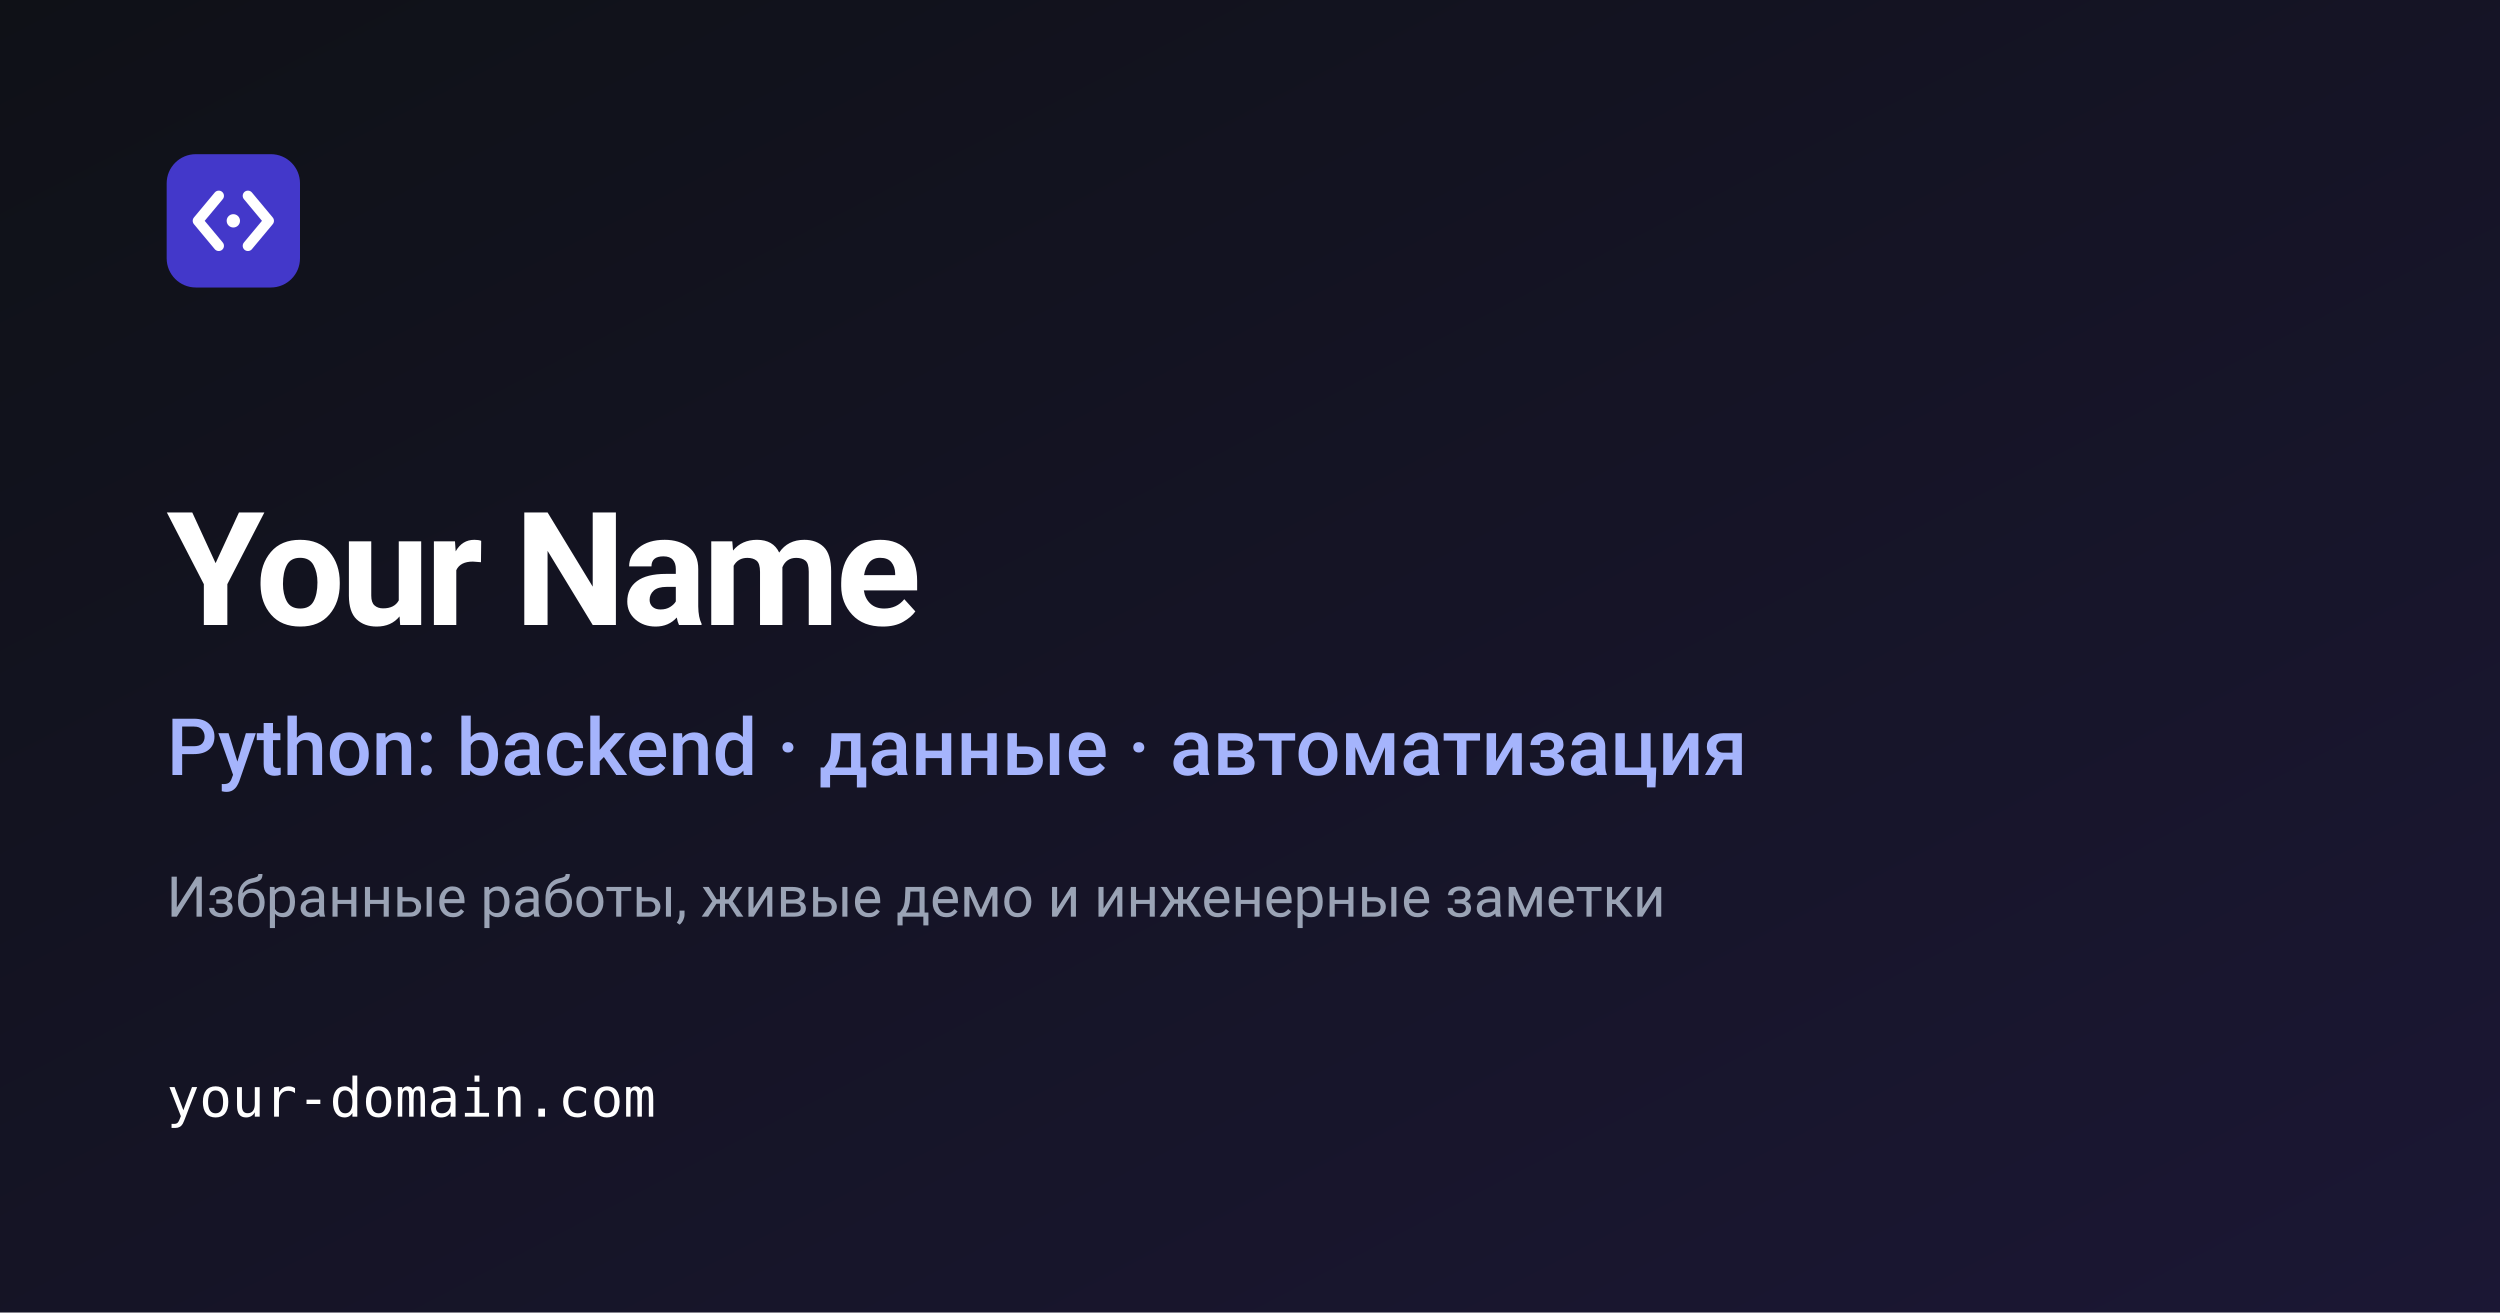
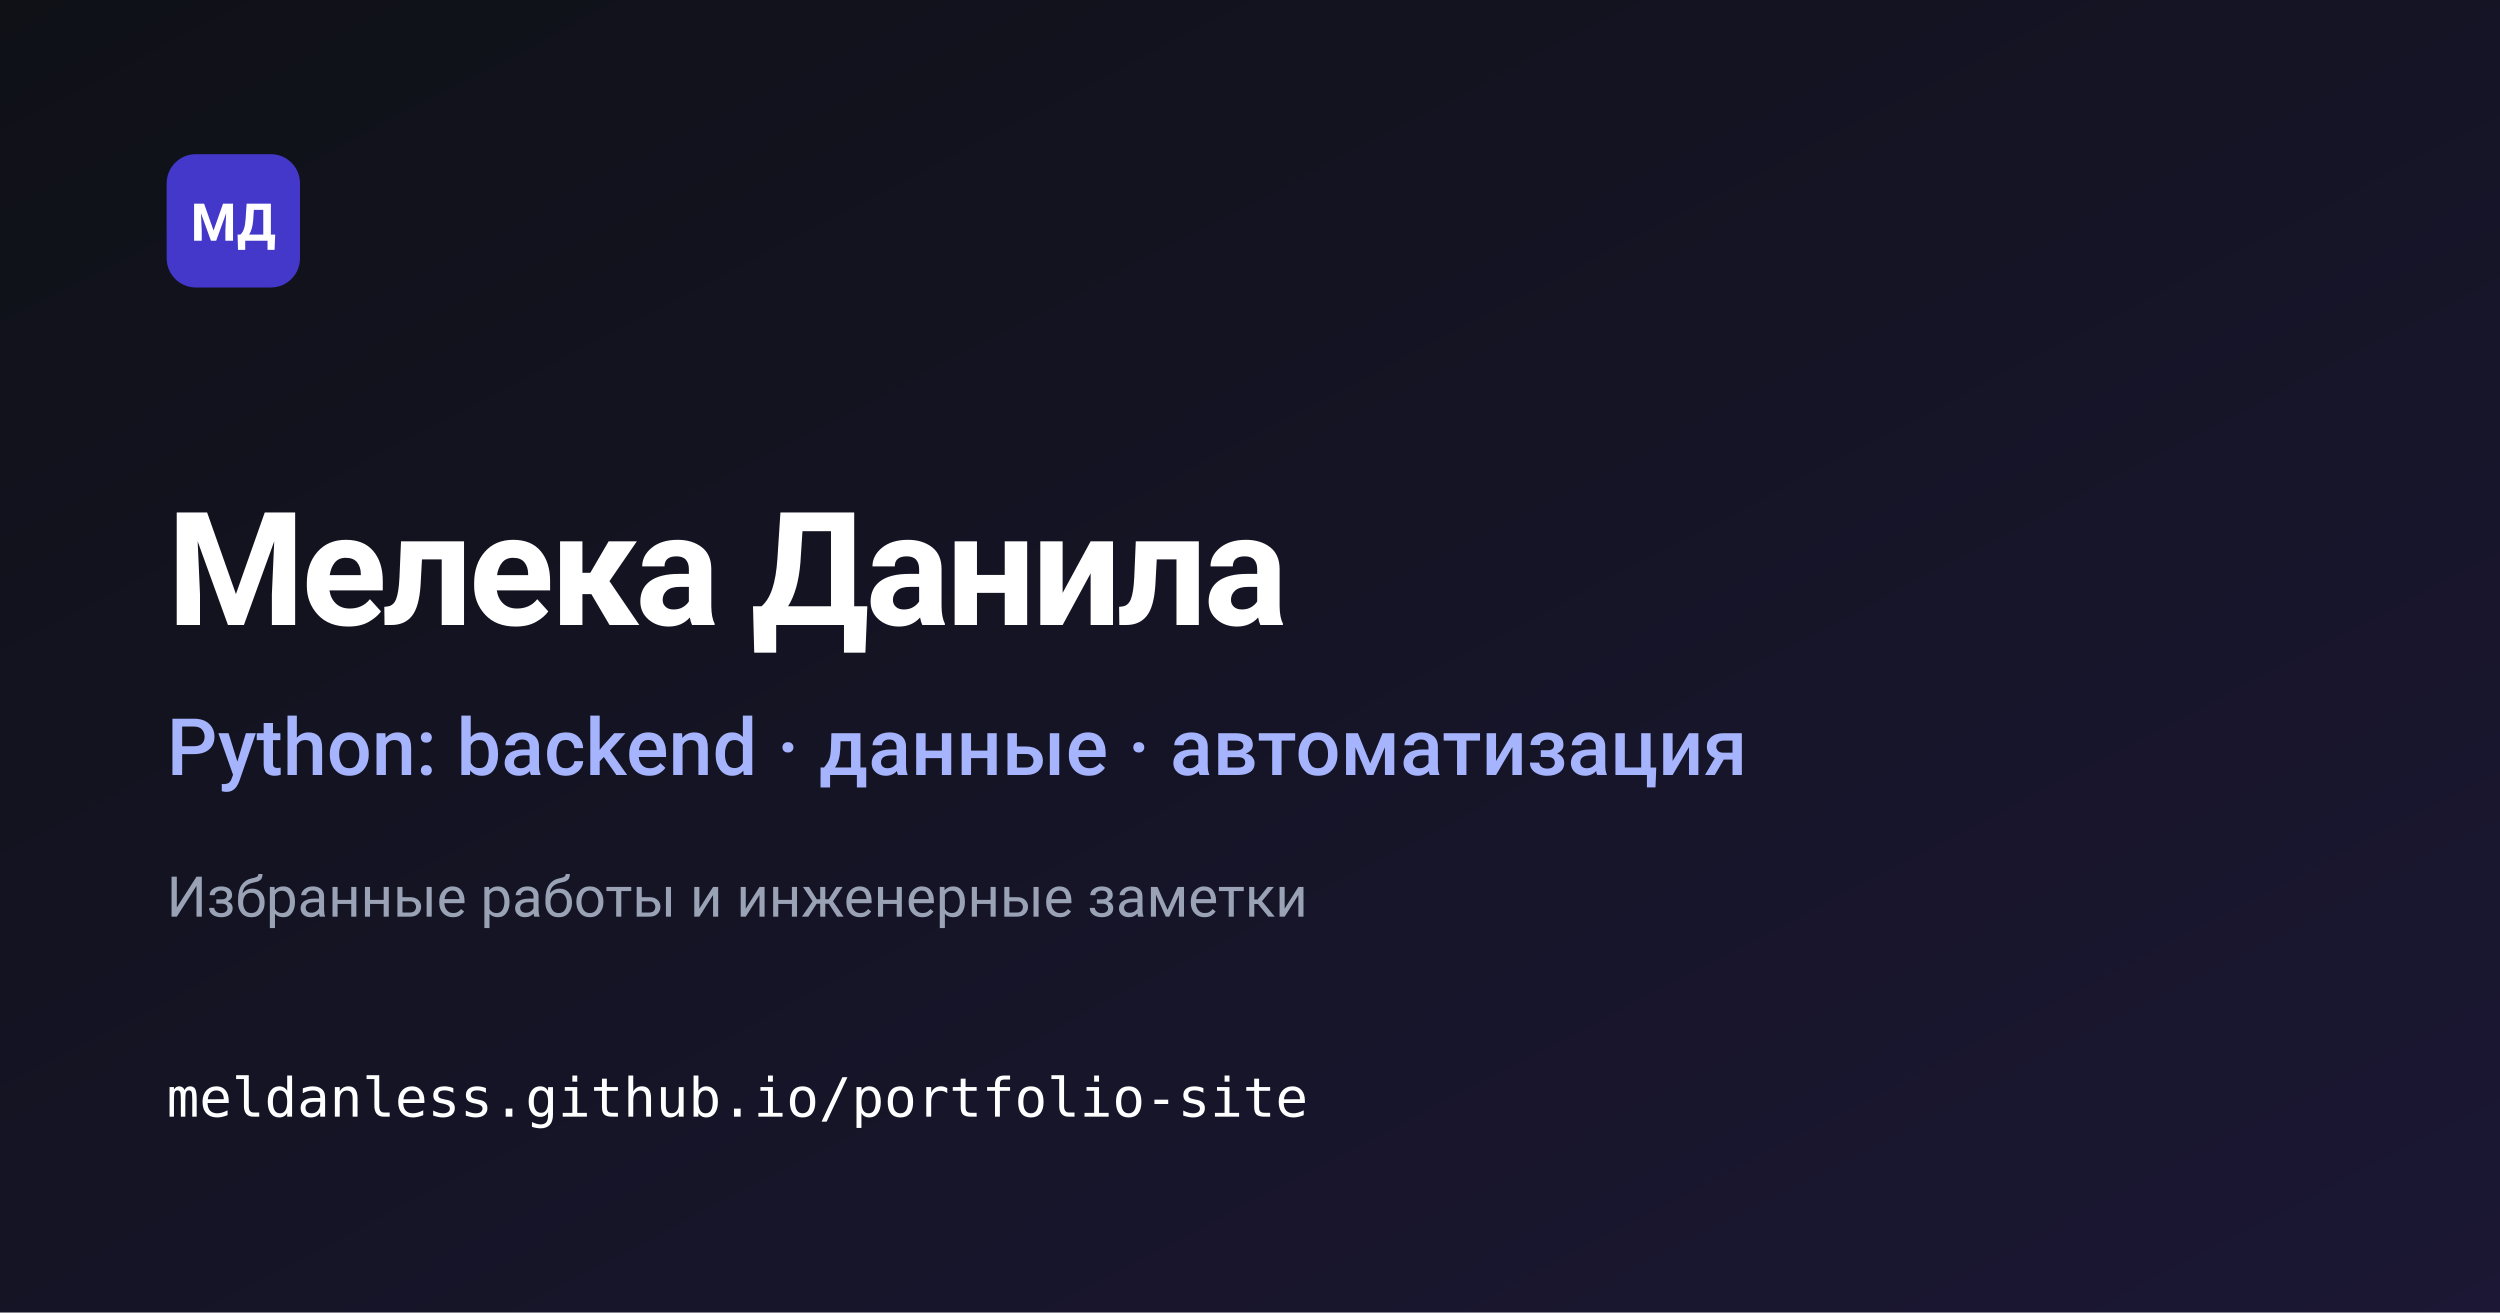
- <svg xmlns="http://www.w3.org/2000/svg" viewBox="0 0 1200 630" width="1200" height="630" role="img" aria-label="Your Name — Python: backend, данные, автоматизация">
+ <svg xmlns="http://www.w3.org/2000/svg" viewBox="0 0 1200 630" width="1200" height="630" role="img" aria-label="Мелека Данила — Python: backend, данные, автоматизация">
  <defs>
    <linearGradient id="bg" x1="0" y1="0" x2="1" y2="1">
      <stop offset="0%" stop-color="#0f1117" />
      <stop offset="100%" stop-color="#1b1734" />
    </linearGradient>
  </defs>
  <rect width="1200" height="630" fill="url(#bg)" />
  <g transform="translate(80 74)">
    <rect width="64" height="64" rx="14" fill="#4338ca" />
-     <path d="M25 20 15 32l10 12" fill="none" stroke="#ffffff" stroke-width="5" stroke-linecap="round" stroke-linejoin="round" />
-     <path d="M39 20l10 12-10 12" fill="none" stroke="#ffffff" stroke-width="5" stroke-linecap="round" stroke-linejoin="round" />
-     <circle cx="32" cy="32" r="3.2" fill="#ffffff" />
+     <text x="32" y="33" text-anchor="middle" dominant-baseline="central" font-family="Segoe UI, Roboto, Arial, sans-serif" font-size="25" font-weight="700" fill="#ffffff">МД</text>
  </g>
-   <text x="80" y="300" fill="#ffffff" font-family="ui-sans-serif, system-ui, 'Segoe UI', Roboto, Arial, sans-serif" font-size="76" font-weight="700" letter-spacing="-2">Your Name</text>
+   <text x="80" y="300" fill="#ffffff" font-family="ui-sans-serif, system-ui, 'Segoe UI', Roboto, Arial, sans-serif" font-size="76" font-weight="700" letter-spacing="-2">Мелека Данила</text>
  <text x="80" y="372" fill="#a5b4fc" font-family="ui-sans-serif, system-ui, 'Segoe UI', Roboto, Arial, sans-serif" font-size="38" font-weight="500">Python: backend · данные · автоматизация</text>
-   <text x="80" y="440" fill="#9aa3b5" font-family="ui-sans-serif, system-ui, 'Segoe UI', Roboto, Arial, sans-serif" font-size="27">Избранные работы, живые демо и инженерные заметки</text>
-   <text x="80" y="536" fill="#ffffff" font-family="ui-monospace, SFMono-Regular, Menlo, Consolas, monospace" font-size="26">your-domain.com</text>
+   <text x="80" y="440" fill="#9aa3b5" font-family="ui-sans-serif, system-ui, 'Segoe UI', Roboto, Arial, sans-serif" font-size="27">Избранные работы и инженерные заметки</text>
+   <text x="80" y="536" fill="#ffffff" font-family="ui-monospace, SFMono-Regular, Menlo, Consolas, monospace" font-size="26">meldanless.github.io/portfolio-site</text>
</svg>
